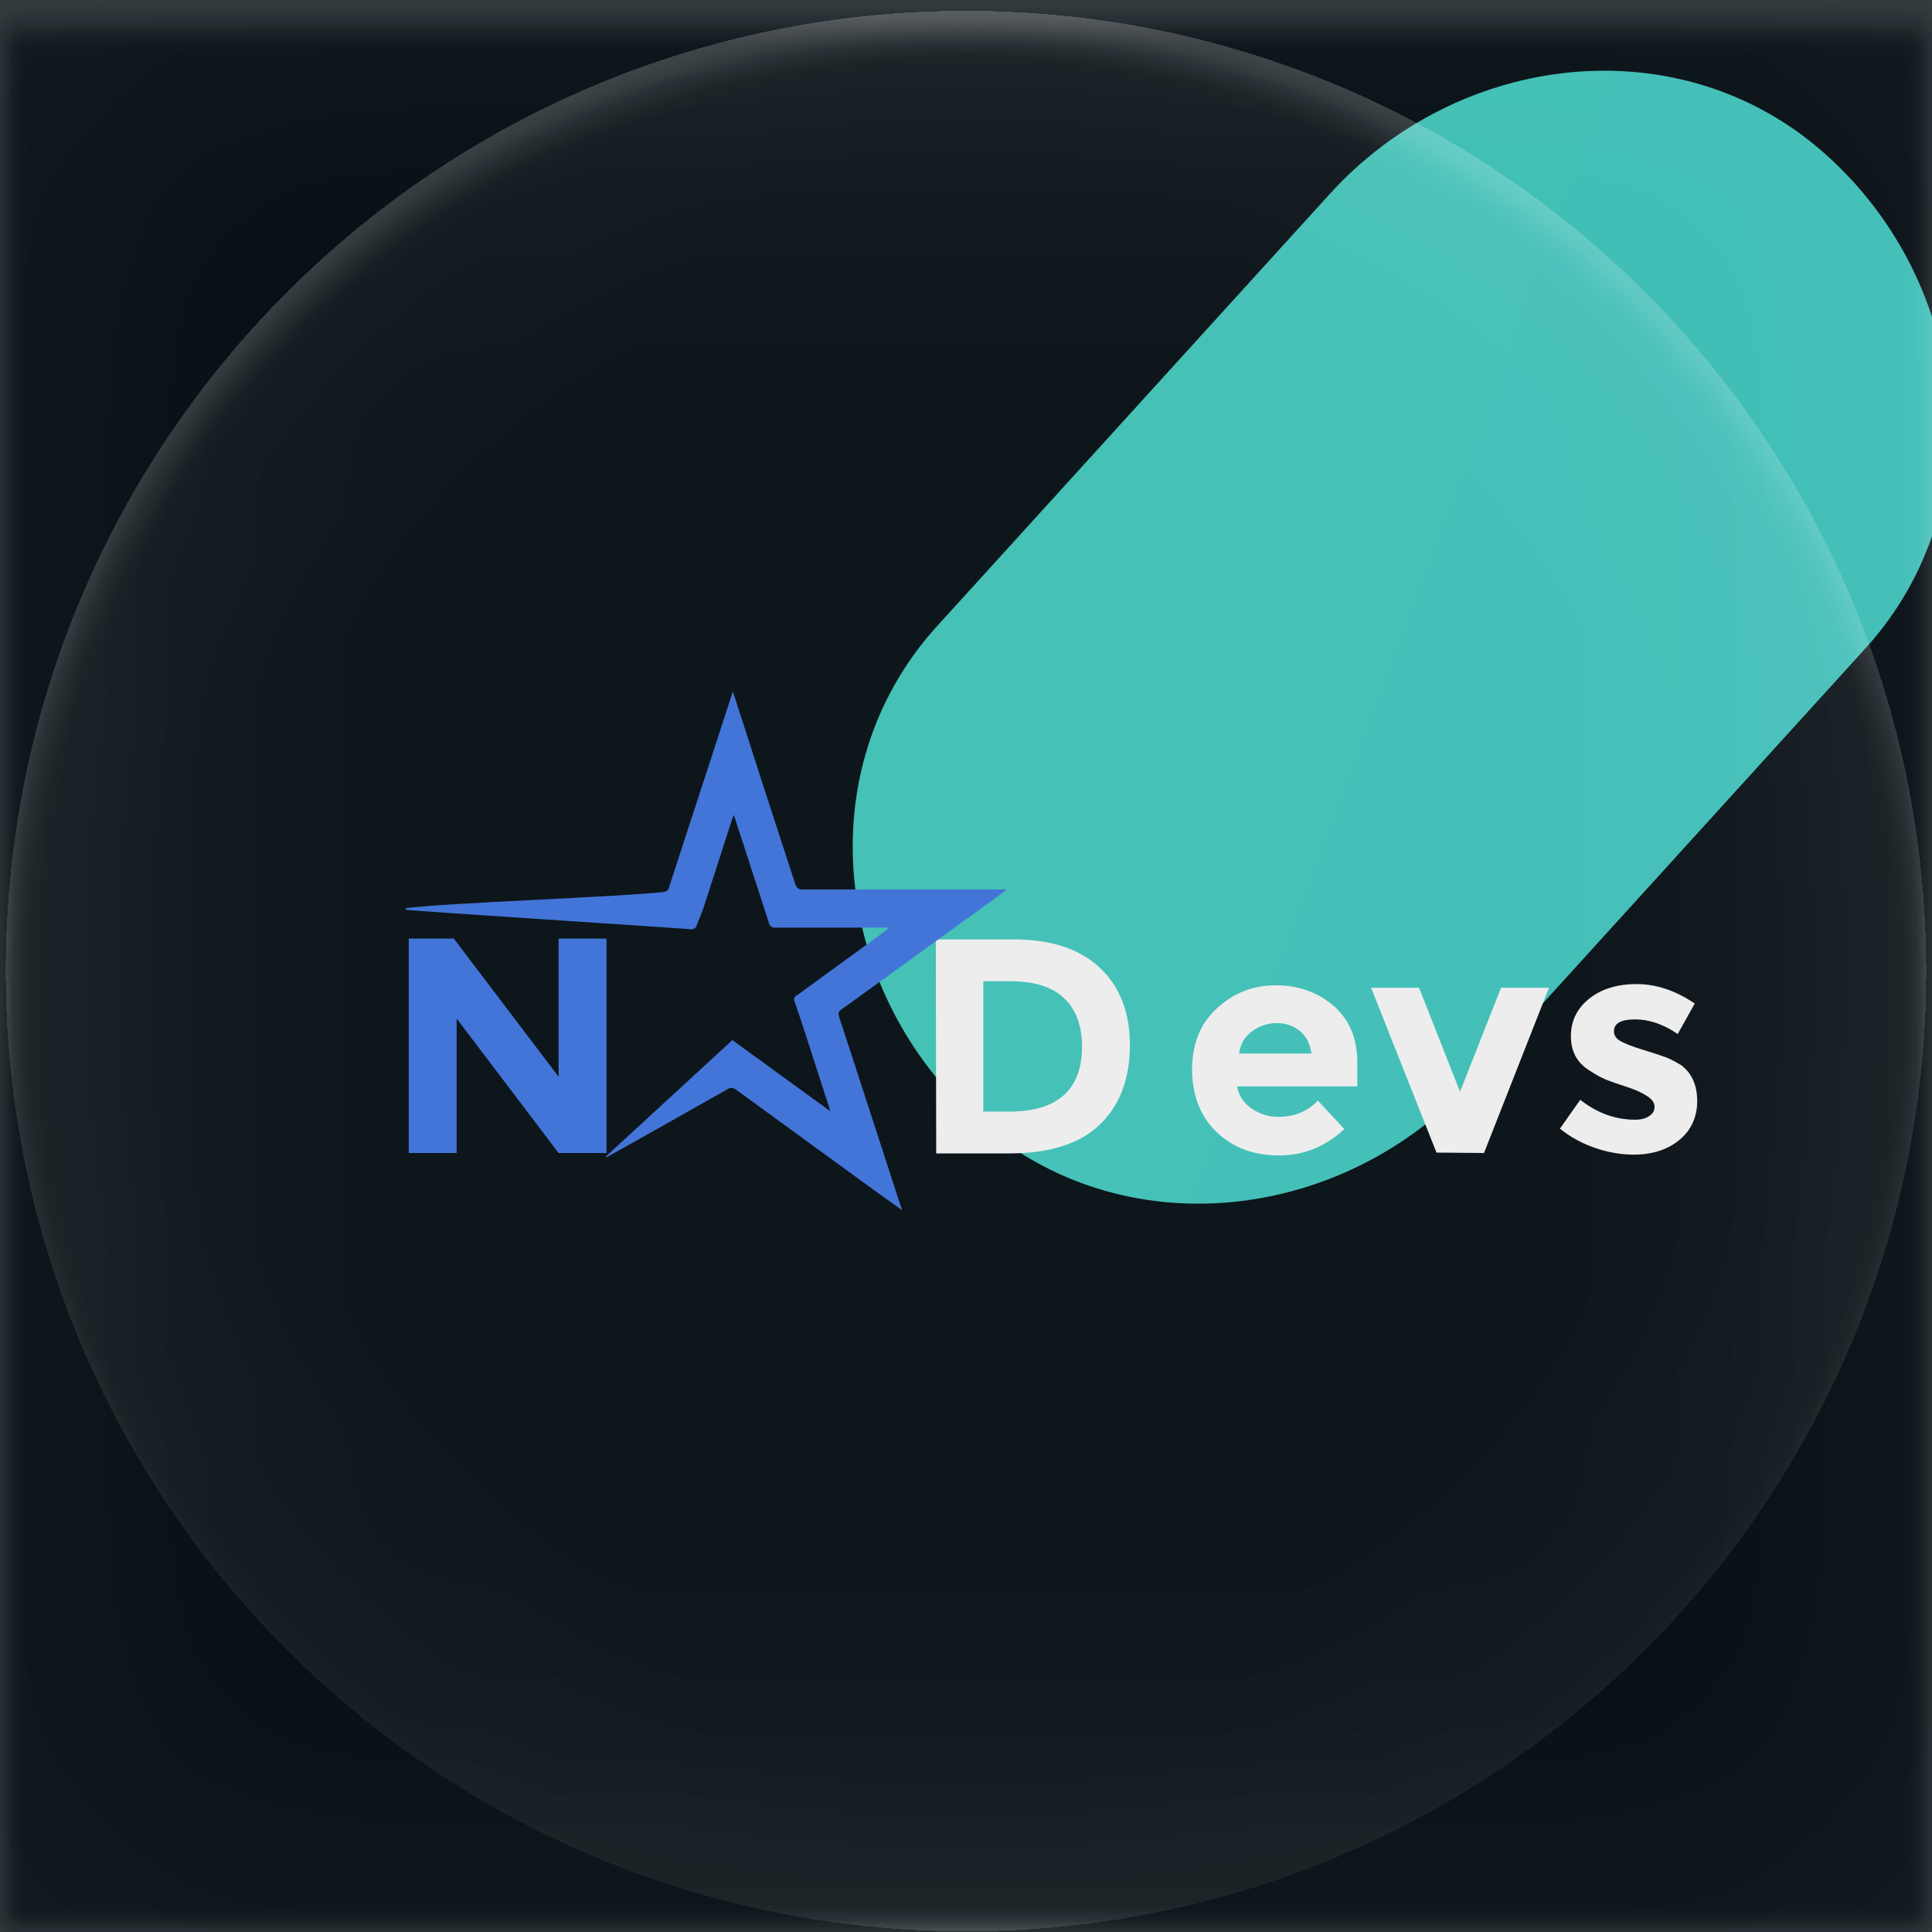
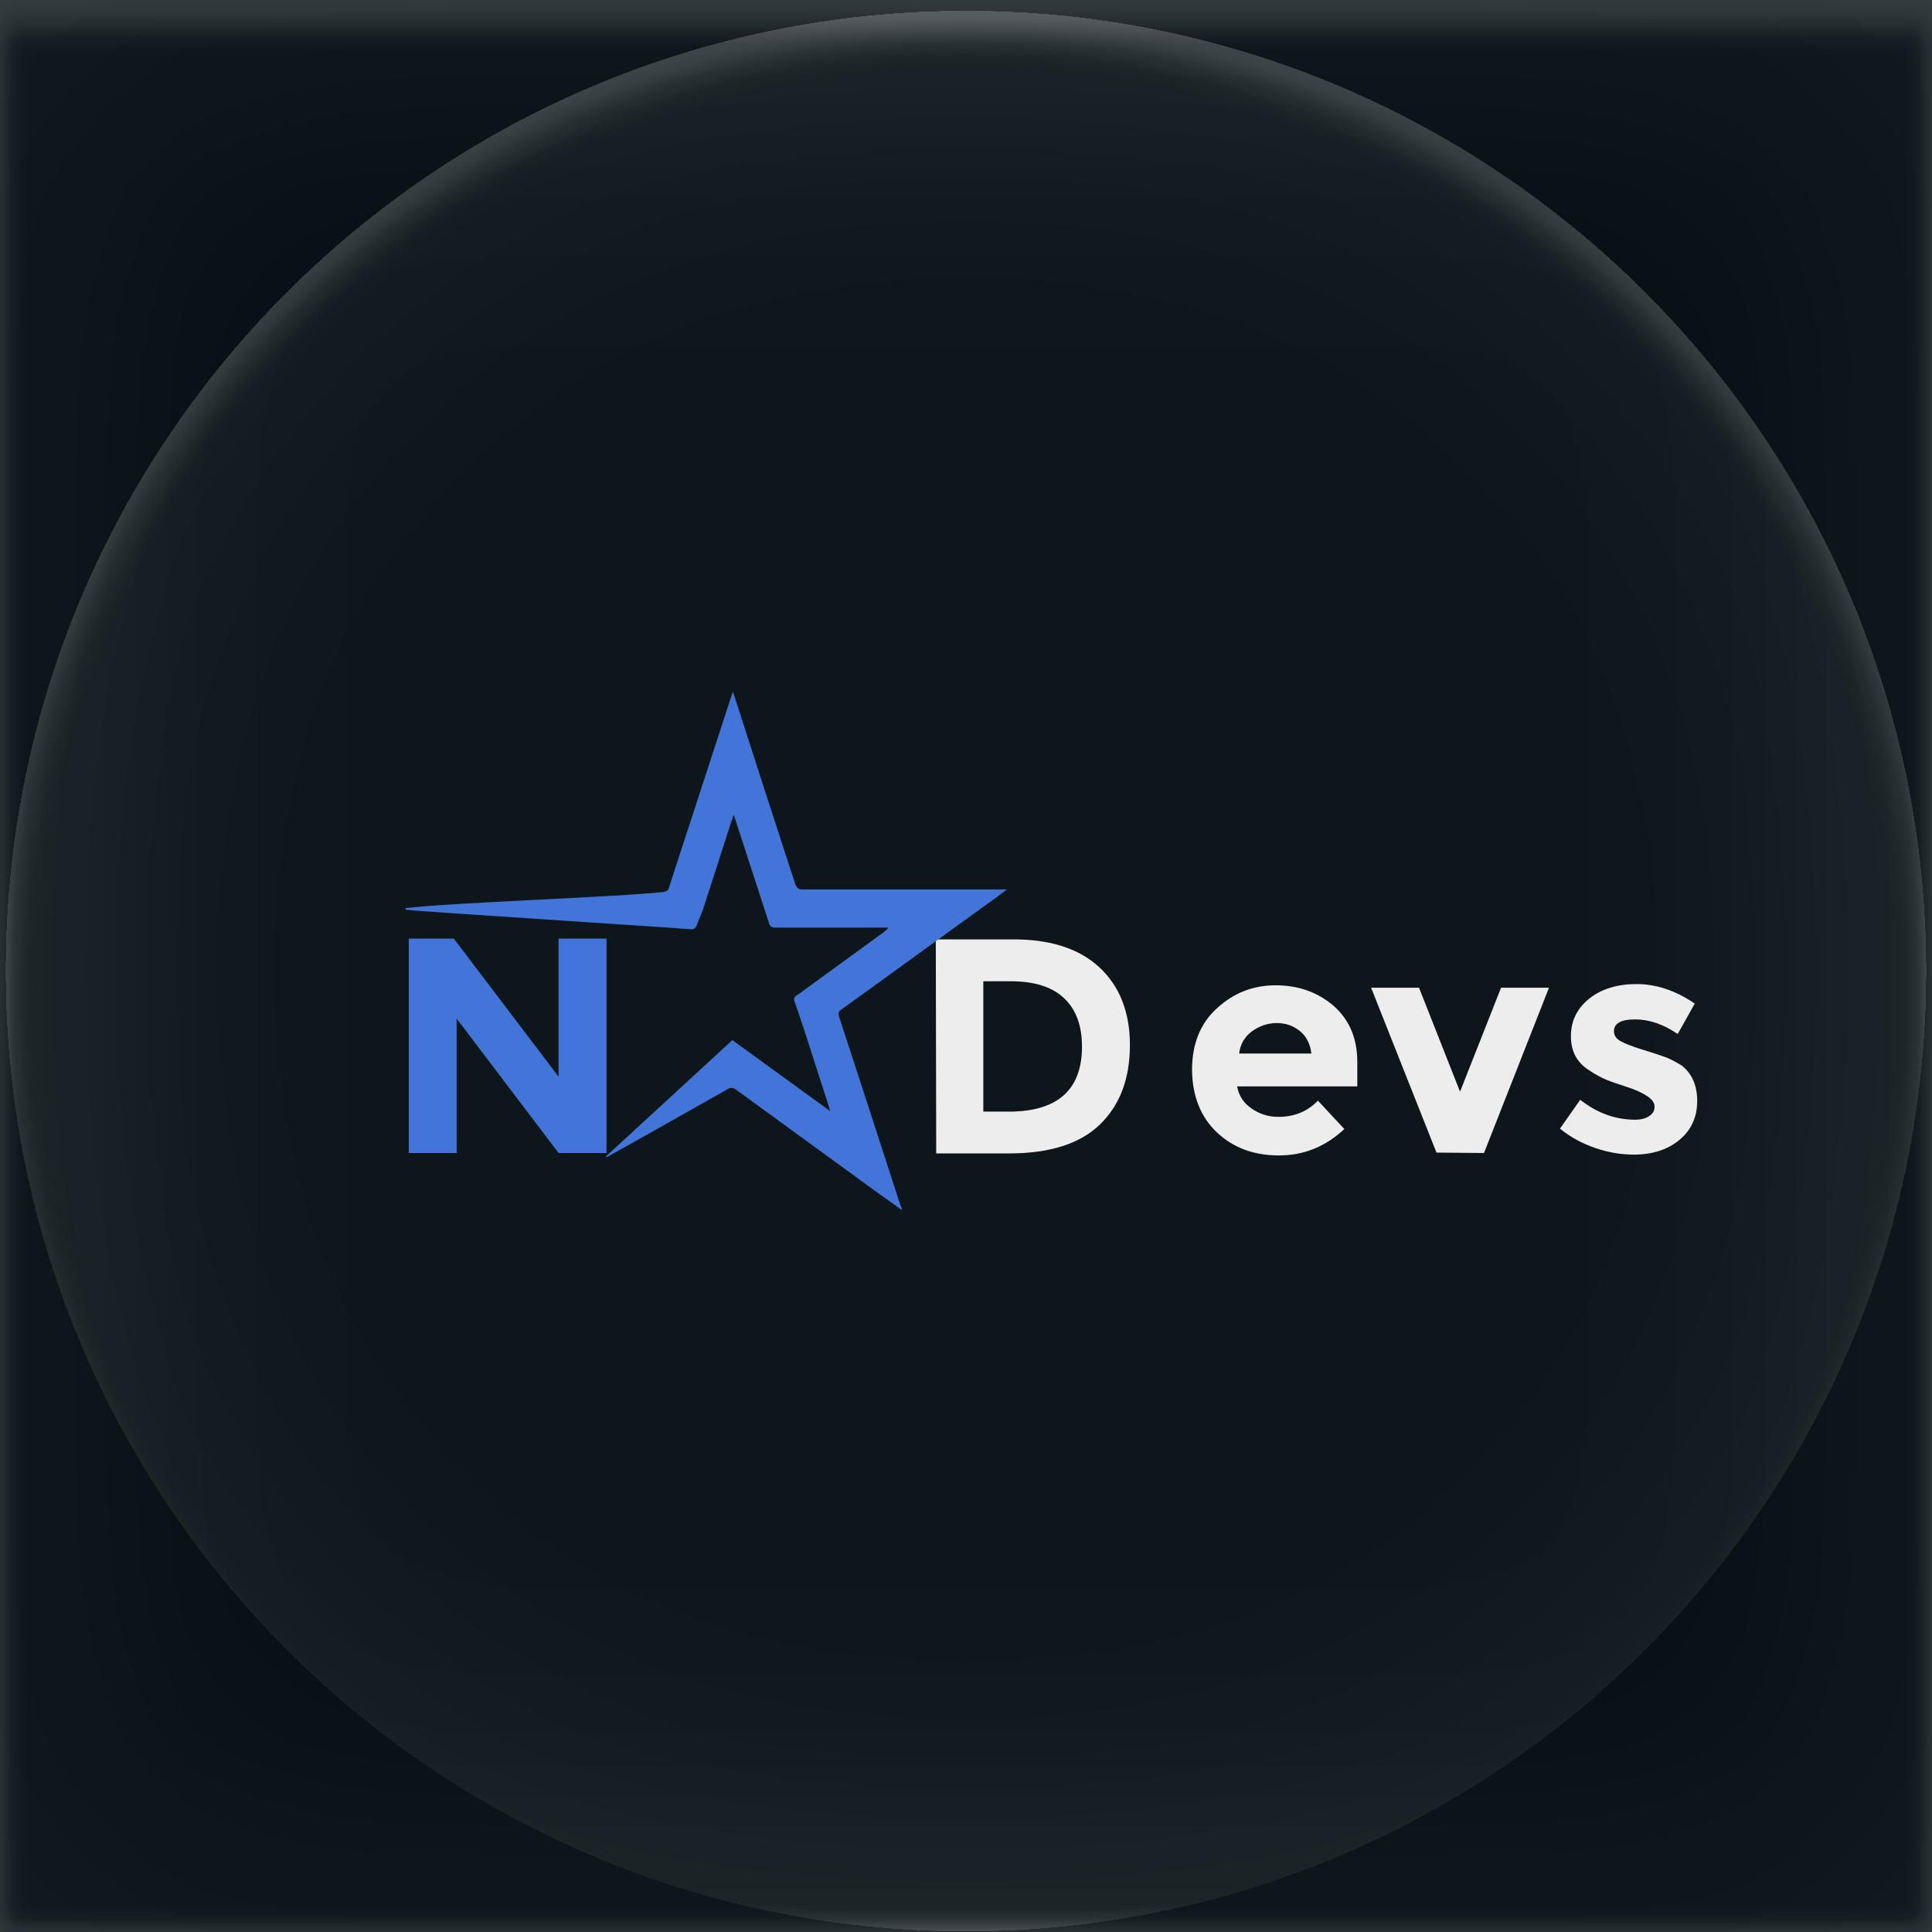
<svg xmlns="http://www.w3.org/2000/svg" width="162" height="162" viewBox="0 0 162 162" fill="none">
  <rect width="162" height="162" fill="#F5F5F5" />
  <g clip-path="url(#clip0_0_1)">
    <rect width="1512" height="7562" transform="translate(-1004 -2945)" fill="white" />
    <rect width="1512" height="1545" transform="translate(-1004 -419)" fill="#010A0F" />
    <g opacity="0.1">
      <g filter="url(#filter0_b_0_1)">
        <path d="M-175.984 81.049C-41.189 92.842 61.924 230.174 48.182 387.251C34.439 544.329 -97.194 664.135 -231.989 652.342" stroke="url(#paint0_radial_0_1)" stroke-opacity="0.9" stroke-width="14" />
        <path d="M-175.984 81.049C-41.189 92.842 61.924 230.174 48.182 387.251C34.439 544.329 -97.194 664.135 -231.989 652.342" stroke="url(#paint1_radial_0_1)" stroke-opacity="0.9" stroke-width="14" />
        <path d="M-175.984 81.049C-41.189 92.842 61.924 230.174 48.182 387.251C34.439 544.329 -97.194 664.135 -231.989 652.342" stroke="url(#paint2_radial_0_1)" stroke-opacity="0.9" stroke-width="14" />
        <path d="M-175.984 81.049C-41.189 92.842 61.924 230.174 48.182 387.251C34.439 544.329 -97.194 664.135 -231.989 652.342" stroke="url(#paint3_radial_0_1)" stroke-opacity="0.9" stroke-width="14" />
        <path d="M-175.984 81.049C-41.189 92.842 61.924 230.174 48.182 387.251C34.439 544.329 -97.194 664.135 -231.989 652.342" stroke="url(#paint4_radial_0_1)" stroke-opacity="0.9" stroke-width="14" />
      </g>
      <path d="M39.963 386.532C53.697 229.555 -44.371 92.814 -178.994 81.036C-313.62 69.258 -439.183 189.449 -452.917 346.422C-466.65 503.399 -368.582 640.14 -233.959 651.918C-99.333 663.696 26.23 543.506 39.963 386.532Z" fill="url(#paint5_linear_0_1)" />
      <path d="M39.963 386.532C53.697 229.555 -44.371 92.814 -178.994 81.036C-313.62 69.258 -439.183 189.449 -452.917 346.422C-466.65 503.399 -368.582 640.14 -233.959 651.918C-99.333 663.696 26.23 543.506 39.963 386.532Z" stroke="url(#paint6_radial_0_1)" stroke-width="0.5" />
      <path d="M39.963 386.532C53.697 229.555 -44.371 92.814 -178.994 81.036C-313.62 69.258 -439.183 189.449 -452.917 346.422C-466.65 503.399 -368.582 640.14 -233.959 651.918C-99.333 663.696 26.23 543.506 39.963 386.532Z" stroke="url(#paint7_linear_0_1)" stroke-opacity="0.05" stroke-width="0.5" />
      <g filter="url(#filter1_iii_0_1)">
        <path d="M15.364 383.528C27.718 242.323 -60.499 119.259 -181.673 108.658C-302.848 98.056 -419.057 208.954 -431.411 350.159C-443.764 491.365 -355.548 614.428 -234.373 625.03C-113.199 635.631 3.01 524.734 15.364 383.528Z" fill="#0A0C0E" fill-opacity="0.1" />
      </g>
      <path d="M14.866 383.485C27.202 242.48 -60.886 119.727 -181.717 109.156C-302.554 98.584 -418.577 209.206 -430.912 350.203C-443.249 491.207 -355.16 613.96 -234.33 624.532C-113.492 635.104 2.53 524.481 14.866 383.485Z" stroke="url(#paint8_linear_0_1)" stroke-opacity="0.15" />
      <path d="M14.866 383.485C27.202 242.48 -60.886 119.727 -181.717 109.156C-302.554 98.584 -418.577 209.206 -430.912 350.203C-443.249 491.207 -355.16 613.96 -234.33 624.532C-113.492 635.104 2.53 524.481 14.866 383.485Z" stroke="url(#paint9_linear_0_1)" stroke-opacity="0.25" />
    </g>
    <g filter="url(#filter2_bii_0_1)">
-       <rect x="-228" y="-81" width="619" height="516" rx="10" fill="white" fill-opacity="0.02" />
-       <path fill-rule="evenodd" clip-rule="evenodd" d="M78.513 52.567C67.657 64.598 69.86 83.192 81.979 93.971C94.098 104.749 112.708 102.551 123.565 90.52L156.486 54.292C167.343 42.261 165.14 23.666 153.021 12.888C140.902 2.11 122.292 4.307 111.435 16.338L78.513 52.567Z" fill="url(#paint10_linear_0_1)" />
+       <rect class="backdrop" x="-228" y="-81" width="619" height="516" rx="10" fill="white" fill-opacity="0.02" />
      <g filter="url(#filter3_bii_0_1)">
        <circle cx="81" cy="81.429" r="80.5" fill="white" fill-opacity="0.03" />
      </g>
      <path d="M92.156 81.085C93.859 82.652 94.744 84.831 94.744 87.623C94.744 90.415 93.927 92.628 92.258 94.263C90.59 95.897 88.036 96.714 84.631 96.714H78.502L78.468 78.77H84.802C88.002 78.736 90.454 79.519 92.156 81.085ZM89.262 91.777C90.249 90.858 90.726 89.496 90.726 87.759C90.726 85.989 90.215 84.627 89.228 83.707C88.24 82.754 86.742 82.277 84.699 82.277H82.452V93.207H85.006C86.844 93.139 88.275 92.696 89.262 91.777Z" fill="#EDEDED" />
      <path d="M112.722 94.671C111.156 96.135 109.351 96.884 107.24 96.884C105.129 96.884 103.392 96.237 102.03 94.944C100.668 93.65 99.987 91.913 99.953 89.734C99.953 87.555 100.634 85.818 102.03 84.558C103.426 83.265 105.061 82.618 106.967 82.618C108.874 82.618 110.475 83.197 111.802 84.32C113.13 85.478 113.811 87.044 113.811 89.053V91.096H103.733C103.869 91.845 104.244 92.458 104.925 92.935C105.605 93.411 106.355 93.65 107.172 93.65C108.534 93.65 109.623 93.207 110.509 92.288L112.722 94.671ZM109.01 86.465C108.466 86.023 107.819 85.784 107.07 85.784C106.321 85.784 105.605 86.023 104.993 86.465C104.346 86.942 104.005 87.555 103.903 88.338H109.964C109.862 87.555 109.555 86.908 109.01 86.465Z" fill="#EDEDED" />
      <path d="M120.451 96.646L114.969 82.822H118.987L122.426 91.539L125.865 82.822H129.883L124.435 96.68L120.451 96.646Z" fill="#EDEDED" />
      <path d="M142.311 92.322C142.311 93.683 141.8 94.773 140.813 95.59C139.826 96.407 138.532 96.816 136.999 96.816C135.978 96.816 134.888 96.646 133.799 96.271C132.675 95.897 131.688 95.352 130.802 94.637L132.505 92.219C133.935 93.343 135.467 93.888 137.102 93.888C137.612 93.888 137.987 93.786 138.293 93.581C138.6 93.377 138.736 93.139 138.736 92.798C138.736 92.458 138.532 92.185 138.123 91.913C137.715 91.641 137.136 91.368 136.387 91.13C135.637 90.891 135.059 90.687 134.65 90.517C134.241 90.347 133.799 90.108 133.288 89.768C132.233 89.121 131.722 88.168 131.722 86.874C131.722 85.614 132.233 84.558 133.254 83.741C134.276 82.924 135.603 82.515 137.238 82.515C138.872 82.515 140.507 83.06 142.107 84.15L140.677 86.703C139.485 85.886 138.293 85.478 137.102 85.478C135.91 85.478 135.331 85.818 135.331 86.465C135.331 86.84 135.535 87.112 135.91 87.316C136.284 87.521 136.897 87.759 137.783 88.031C138.668 88.304 139.281 88.508 139.655 88.644C140.03 88.78 140.472 89.019 140.983 89.325C141.834 89.972 142.311 90.96 142.311 92.322Z" fill="#EDEDED" />
      <path d="M50.855 78.702H46.837V90.279L38.052 78.702H34.273V96.68H38.29V85.409L46.837 96.68H50.855V78.702Z" fill="#4375D9" />
      <path d="M70.535 84.661C74.893 81.528 79.218 78.362 83.576 75.229L84.427 74.582H83.814C78.332 74.582 72.85 74.582 67.334 74.582C66.994 74.582 66.823 74.514 66.687 74.139C64.985 68.93 63.282 63.686 61.614 58.477C61.58 58.34 61.512 58.204 61.444 58C60.456 60.996 59.537 63.891 58.584 66.785C57.766 69.304 56.915 71.858 56.098 74.412C56.064 74.616 55.894 74.752 55.689 74.786C51.774 75.229 37.916 75.672 34 76.148L34.034 76.284C35.022 76.421 56.472 77.783 57.903 77.919C57.903 77.919 57.903 77.919 57.937 77.919C58.141 77.953 58.345 77.817 58.413 77.612C58.618 77.034 58.89 76.489 59.06 75.91C59.809 73.595 60.559 71.279 61.308 68.93C61.376 68.76 61.444 68.589 61.512 68.317C61.58 68.521 61.648 68.657 61.682 68.794C62.601 71.654 63.555 74.514 64.474 77.374C64.508 77.647 64.781 77.817 65.019 77.783C68.015 77.783 71.046 77.783 74.076 77.783H74.485C74.382 77.953 74.246 78.055 74.11 78.157C71.693 79.928 69.275 81.664 66.858 83.435C66.858 83.435 66.858 83.435 66.823 83.435C66.585 83.571 66.517 83.843 66.653 84.048C67.607 86.806 68.458 89.598 69.377 92.39C69.445 92.594 69.513 92.832 69.616 93.173L61.41 87.214L50.786 96.987C50.854 97.02 50.889 97.02 50.957 96.987C54.327 95.114 57.664 93.207 61.001 91.334C61.205 91.164 61.512 91.198 61.716 91.368C65.598 94.194 69.479 97.02 73.361 99.847L75.642 101.481C75.574 101.243 75.54 101.106 75.472 100.97C73.77 95.727 72.067 90.483 70.365 85.273C70.297 85.001 70.263 84.831 70.535 84.661Z" fill="#4375D9" />
      <rect x="-227.5" y="-80.5" width="618" height="515" rx="9.5" stroke="white" stroke-opacity="0.1" />
    </g>
  </g>
  <defs>
    <filter id="filter0_b_0_1" x="-267.599" y="39.075" width="359.007" height="656.07" filterUnits="userSpaceOnUse" color-interpolation-filters="sRGB">
      <feFlood flood-opacity="0" result="BackgroundImageFix" />
      <feGaussianBlur in="BackgroundImageFix" stdDeviation="17.5" />
      <feComposite in2="SourceAlpha" operator="in" result="effect1_backgroundBlur_0_1" />
      <feBlend mode="normal" in="SourceGraphic" in2="effect1_backgroundBlur_0_1" result="shape" />
    </filter>
    <filter id="filter1_iii_0_1" x="-436.565" y="103.956" width="457.083" height="525.775" filterUnits="userSpaceOnUse" color-interpolation-filters="sRGB">
      <feFlood flood-opacity="0" result="BackgroundImageFix" />
      <feBlend mode="normal" in="SourceGraphic" in2="BackgroundImageFix" result="shape" />
      <feColorMatrix in="SourceAlpha" type="matrix" values="0 0 0 0 0 0 0 0 0 0 0 0 0 0 0 0 0 0 127 0" result="hardAlpha" />
      <feOffset dx="4" dy="-6" />
      <feGaussianBlur stdDeviation="2" />
      <feComposite in2="hardAlpha" operator="arithmetic" k2="-1" k3="1" />
      <feColorMatrix type="matrix" values="0 0 0 0 0.317 0 0 0 0 0.317 0 0 0 0 0.317 0 0 0 0.25 0" />
      <feBlend mode="normal" in2="shape" result="effect1_innerShadow_0_1" />
      <feColorMatrix in="SourceAlpha" type="matrix" values="0 0 0 0 0 0 0 0 0 0 0 0 0 0 0 0 0 0 127 0" result="hardAlpha" />
      <feOffset dx="-4" dy="6" />
      <feGaussianBlur stdDeviation="2" />
      <feComposite in2="hardAlpha" operator="arithmetic" k2="-1" k3="1" />
      <feColorMatrix type="matrix" values="0 0 0 0 0.271 0 0 0 0 0.271 0 0 0 0 0.271 0 0 0 0.25 0" />
      <feBlend mode="normal" in2="effect1_innerShadow_0_1" result="effect2_innerShadow_0_1" />
      <feColorMatrix in="SourceAlpha" type="matrix" values="0 0 0 0 0 0 0 0 0 0 0 0 0 0 0 0 0 0 127 0" result="hardAlpha" />
      <feOffset dx="-4" dy="-4" />
      <feGaussianBlur stdDeviation="2" />
      <feComposite in2="hardAlpha" operator="arithmetic" k2="-1" k3="1" />
      <feColorMatrix type="matrix" values="0 0 0 0 0.271 0 0 0 0 0.271 0 0 0 0 0.271 0 0 0 0.25 0" />
      <feBlend mode="normal" in2="effect2_innerShadow_0_1" result="effect3_innerShadow_0_1" />
    </filter>
    <filter id="filter2_bii_0_1" x="-300.722" y="-153.722" width="764.444" height="661.444" filterUnits="userSpaceOnUse" color-interpolation-filters="sRGB">
      <feFlood flood-opacity="0" result="BackgroundImageFix" />
      <feGaussianBlur in="BackgroundImageFix" stdDeviation="36.361" />
      <feComposite in2="SourceAlpha" operator="in" result="effect1_backgroundBlur_0_1" />
      <feBlend mode="normal" in="SourceGraphic" in2="effect1_backgroundBlur_0_1" result="shape" />
      <feColorMatrix in="SourceAlpha" type="matrix" values="0 0 0 0 0 0 0 0 0 0 0 0 0 0 0 0 0 0 127 0" result="hardAlpha" />
      <feOffset dy="2.268" />
      <feGaussianBlur stdDeviation="1.134" />
      <feComposite in2="hardAlpha" operator="arithmetic" k2="-1" k3="1" />
      <feColorMatrix type="matrix" values="0 0 0 0 1 0 0 0 0 1 0 0 0 0 1 0 0 0 0.15 0" />
      <feBlend mode="normal" in2="shape" result="effect2_innerShadow_0_1" />
      <feColorMatrix in="SourceAlpha" type="matrix" values="0 0 0 0 0 0 0 0 0 0 0 0 0 0 0 0 0 0 127 0" result="hardAlpha" />
      <feOffset />
      <feGaussianBlur stdDeviation="17.007" />
      <feComposite in2="hardAlpha" operator="arithmetic" k2="-1" k3="1" />
      <feColorMatrix type="matrix" values="0 0 0 0 1 0 0 0 0 1 0 0 0 0 1 0 0 0 0.05 0" />
      <feBlend mode="normal" in2="effect2_innerShadow_0_1" result="effect3_innerShadow_0_1" />
    </filter>
    <filter id="filter3_bii_0_1" x="-44.853" y="-44.424" width="251.706" height="251.706" filterUnits="userSpaceOnUse" color-interpolation-filters="sRGB">
      <feFlood flood-opacity="0" result="BackgroundImageFix" />
      <feGaussianBlur in="BackgroundImageFix" stdDeviation="22.677" />
      <feComposite in2="SourceAlpha" operator="in" result="effect1_backgroundBlur_0_1" />
      <feBlend mode="normal" in="SourceGraphic" in2="effect1_backgroundBlur_0_1" result="shape" />
      <feColorMatrix in="SourceAlpha" type="matrix" values="0 0 0 0 0 0 0 0 0 0 0 0 0 0 0 0 0 0 127 0" result="hardAlpha" />
      <feOffset dy="2.268" />
      <feGaussianBlur stdDeviation="1.134" />
      <feComposite in2="hardAlpha" operator="arithmetic" k2="-1" k3="1" />
      <feColorMatrix type="matrix" values="0 0 0 0 1 0 0 0 0 1 0 0 0 0 1 0 0 0 0.15 0" />
      <feBlend mode="normal" in2="shape" result="effect2_innerShadow_0_1" />
      <feColorMatrix in="SourceAlpha" type="matrix" values="0 0 0 0 0 0 0 0 0 0 0 0 0 0 0 0 0 0 127 0" result="hardAlpha" />
      <feOffset />
      <feGaussianBlur stdDeviation="17.007" />
      <feComposite in2="hardAlpha" operator="arithmetic" k2="-1" k3="1" />
      <feColorMatrix type="matrix" values="0 0 0 0 1 0 0 0 0 1 0 0 0 0 1 0 0 0 0.05 0" />
      <feBlend mode="normal" in2="effect2_innerShadow_0_1" result="effect3_innerShadow_0_1" />
    </filter>
    <radialGradient id="paint0_radial_0_1" cx="0" cy="0" r="1" gradientUnits="userSpaceOnUse" gradientTransform="translate(85.9486 271.101) rotate(131.521) scale(115.102 51.3348)">
      <stop stop-color="#0A0505" />
      <stop offset="0.302" stop-color="#721A31" />
      <stop offset="0.99" stop-color="#721A31" stop-opacity="0" />
    </radialGradient>
    <radialGradient id="paint1_radial_0_1" cx="0" cy="0" r="1" gradientUnits="userSpaceOnUse" gradientTransform="translate(122.568 523.754) rotate(-132.954) scale(288.175 128.524)">
      <stop stop-color="#FF7070" />
      <stop offset="1" stop-color="#FF7070" stop-opacity="0" />
    </radialGradient>
    <radialGradient id="paint2_radial_0_1" cx="0" cy="0" r="1" gradientUnits="userSpaceOnUse" gradientTransform="translate(-13.2681 647.887) rotate(-89.7802) scale(144.001 64.2234)">
      <stop stop-color="#FF7070" />
      <stop offset="1" stop-color="#FF7070" stop-opacity="0" />
    </radialGradient>
    <radialGradient id="paint3_radial_0_1" cx="0" cy="0" r="1" gradientUnits="userSpaceOnUse" gradientTransform="translate(129.946 496.794) rotate(-138.444) scale(219.103 188.948)">
      <stop offset="0.004" stop-color="#311288" />
      <stop offset="0.318" stop-color="#6EF2E6" />
      <stop offset="0.714" stop-color="#F3F34E" />
      <stop offset="1" stop-color="#CCFFFA" stop-opacity="0" />
    </radialGradient>
    <radialGradient id="paint4_radial_0_1" cx="0" cy="0" r="1" gradientUnits="userSpaceOnUse" gradientTransform="translate(-79.462 377.59) rotate(-79.1304) scale(268.91 119.932)">
      <stop stop-color="#767676" />
      <stop offset="1" stop-color="white" stop-opacity="0" />
    </radialGradient>
    <linearGradient id="paint5_linear_0_1" x1="41" y1="476.5" x2="-590.5" y2="260" gradientUnits="userSpaceOnUse">
      <stop stop-color="#010101" stop-opacity="0" />
      <stop stop-opacity="0.9" />
      <stop offset="0.46" stop-color="#363636" stop-opacity="0.972" />
      <stop offset="0.827" stop-color="#0A0A0A" stop-opacity="0.995" />
      <stop offset="1" stop-color="#010101" />
      <stop offset="1" stop-color="white" stop-opacity="0" />
    </linearGradient>
    <radialGradient id="paint6_radial_0_1" cx="0" cy="0" r="1" gradientUnits="userSpaceOnUse" gradientTransform="translate(-548.952 173.394) rotate(30.9442) scale(371.433 320.312)">
      <stop stop-color="#343434" />
      <stop offset="1" stop-color="#A4A4A4" stop-opacity="0" />
    </radialGradient>
    <linearGradient id="paint7_linear_0_1" x1="-234.37" y1="364.037" x2="331.989" y2="166.647" gradientUnits="userSpaceOnUse">
      <stop stop-color="#3D3F3E" />
      <stop offset="1" stop-color="#606261" />
    </linearGradient>
    <linearGradient id="paint8_linear_0_1" x1="-675.85" y1="596.946" x2="-62.267" y2="462.688" gradientUnits="userSpaceOnUse">
      <stop stop-color="#58CBC2" stop-opacity="0.25" />
      <stop offset="1" stop-color="white" stop-opacity="0" />
    </linearGradient>
    <linearGradient id="paint9_linear_0_1" x1="156.542" y1="330.479" x2="-231.222" y2="401.64" gradientUnits="userSpaceOnUse">
      <stop stop-color="#3D3F3B" />
      <stop offset="1" stop-color="#EBEBEB" stop-opacity="0.33" />
    </linearGradient>
    <linearGradient id="paint10_linear_0_1" x1="71.5" y1="5.929" x2="183.378" y2="47.74" gradientUnits="userSpaceOnUse">
      <stop stop-color="#41BFB3" />
      <stop offset="1" stop-color="#3EBEB8" />
    </linearGradient>
    <clipPath id="clip0_0_1">
      <rect width="1512" height="7562" fill="white" transform="translate(-1004 -2945)" />
    </clipPath>
  </defs>
</svg>
